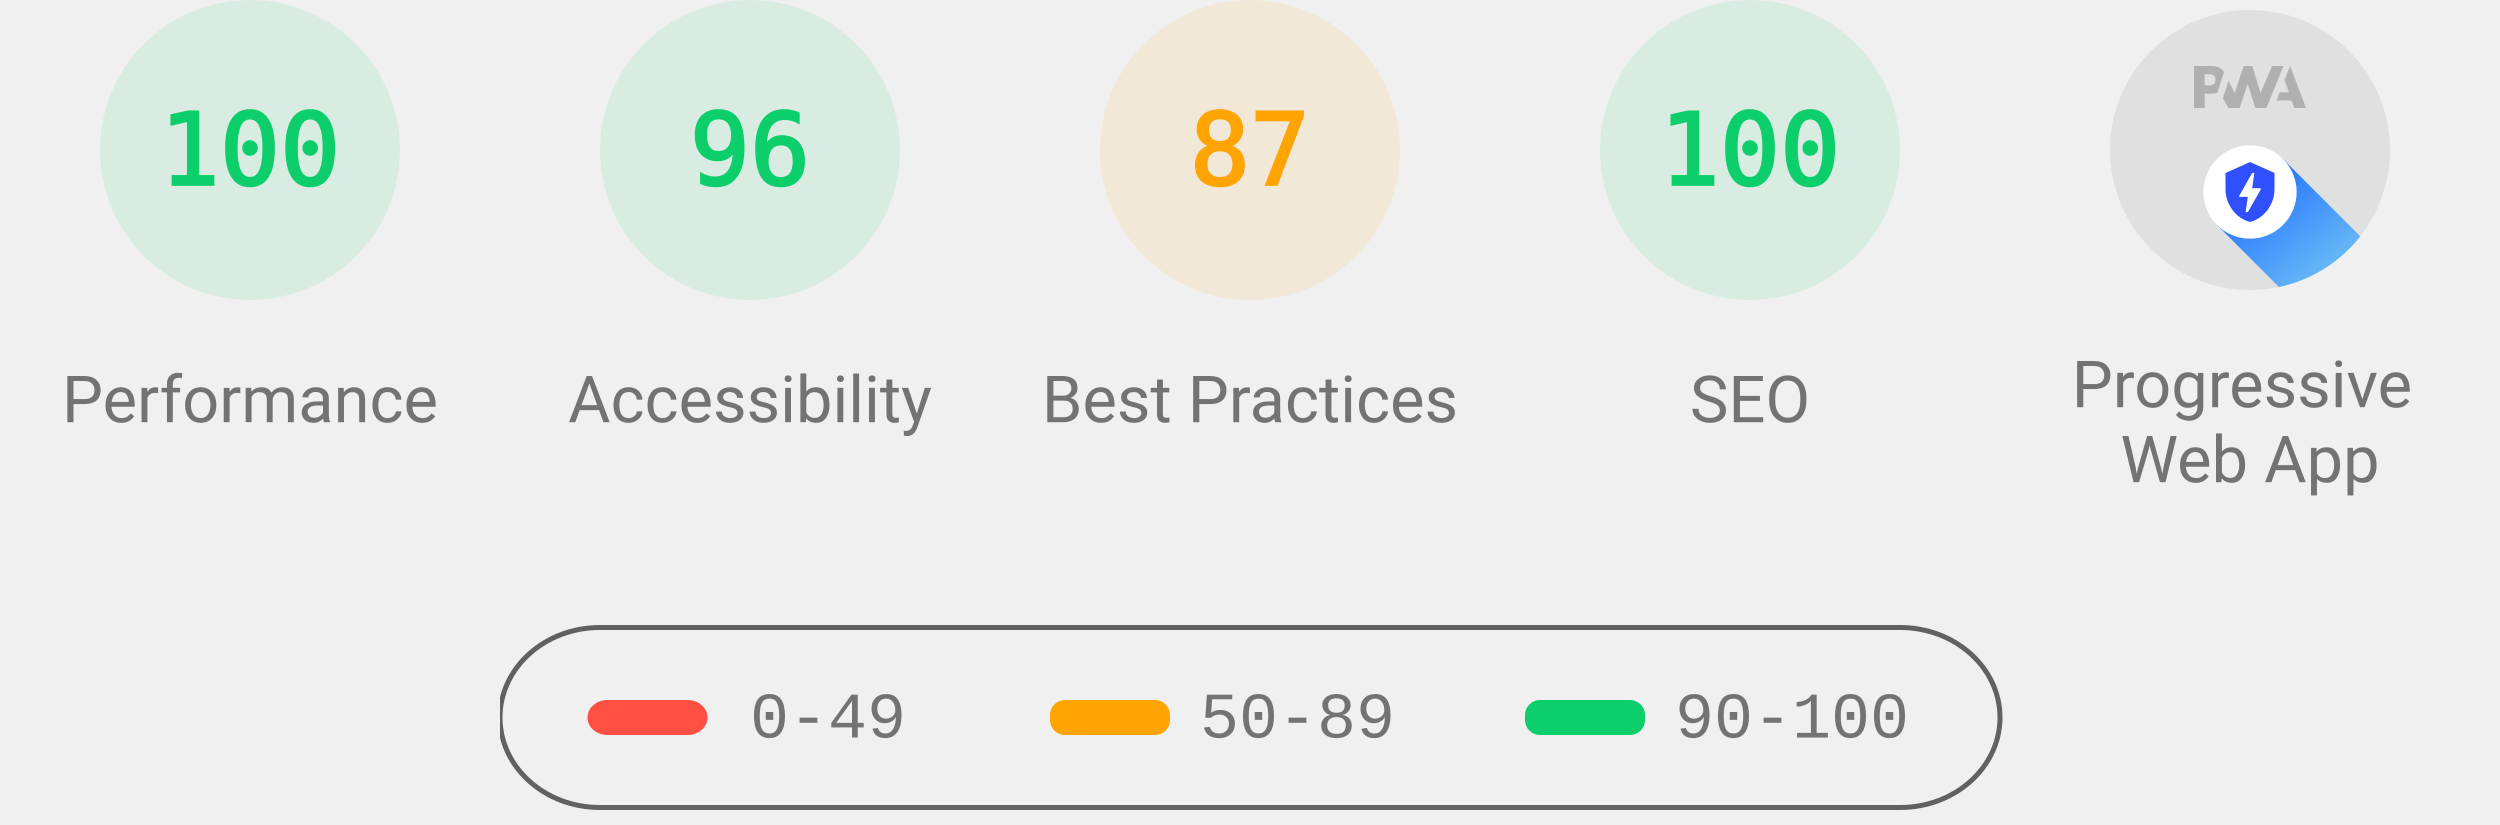
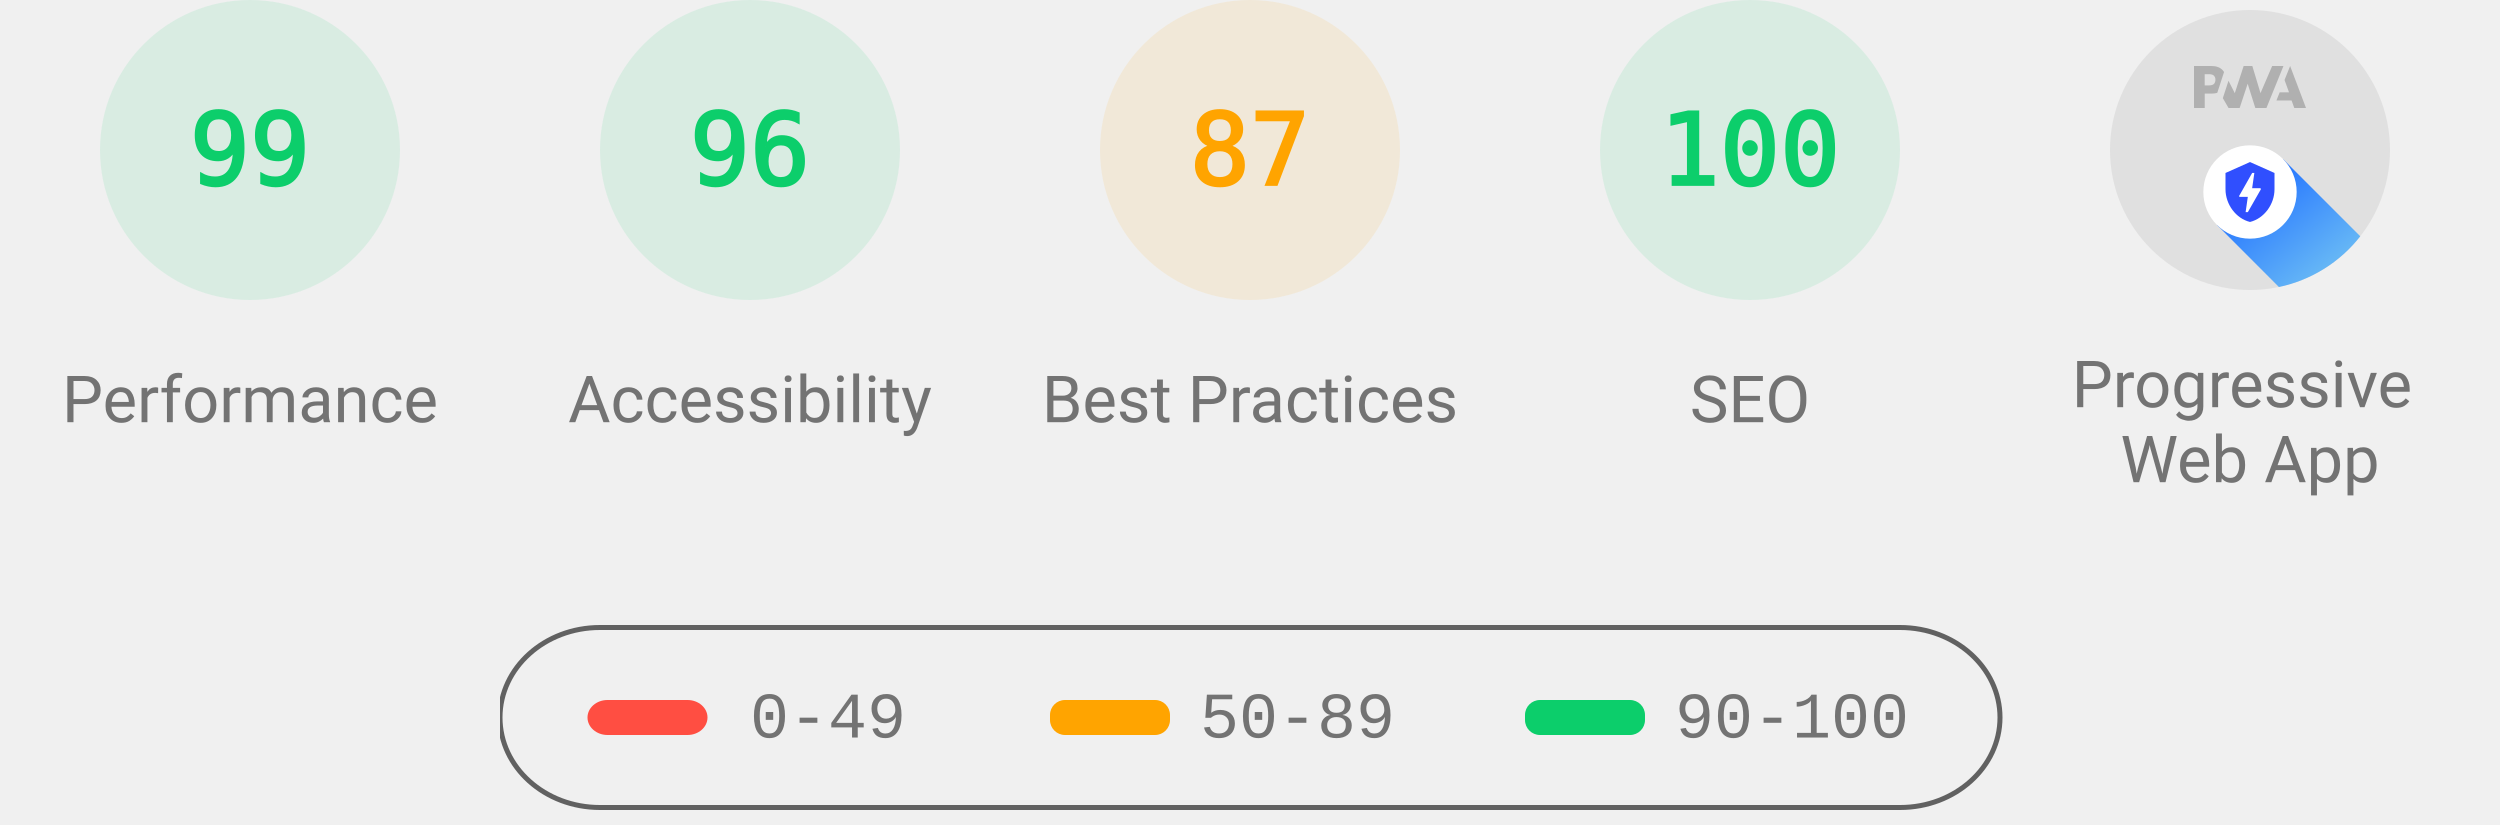
<svg xmlns="http://www.w3.org/2000/svg" class="theme--agnostic" fill="none" width="1000" height="330">
  <style>
			.gauge-base {
				opacity: 0.1
			}

			.gauge-arc {
				fill: none;
				animation-delay: 250ms;
				stroke-linecap: round;
				transform: rotate(-90deg);
				transform-origin: 100px 60px;
				animation: load-gauge 1s ease forwards
			}

			.guage-text {
				font-size: 40px;
				font-family: monospace;
				text-align: center
			}

			.guage-red {
				color: #ff4e42;
				fill: #ff4e42;
				stroke: #ff4e42
			}
			.guage-orange {
				color: #ffa400;
				fill: #ffa400;
				stroke: #ffa400
			}
			.guage-green {
				color: #0cce6b;
				fill: #0cce6b;
				stroke: #0cce6b
			}
			.theme--agnostic .guage-undefined {
				color: #5c5c5c;
				fill: #5c5c5c;
				stroke: #5c5c5c
			}
			.theme--light .guage-undefined {
				color: #1e1e1e;
				fill: #1e1e1e;
				stroke: #1e1e1e
			}
			.theme--dark .guage-undefined {
				color: #f5f5f5;
				fill: #f5f5f5;
				stroke: #f5f5f5
			}

			.guage-title {
				stroke: none;
				font-size: 26px;
				line-height: 26px;
				font-family: Roboto, Halvetica, Arial, sans-serif
			}
			.metric.guage-title {
				font-family: 'Courier New', Courier, monospace
			}
			.theme--agnostic .guage-title {
				color: #737373;
				fill: #737373
			}
			.theme--light .guage-title {
				color: #212121;
				fill: #212121
			}
			.theme--dark .guage-title {
				color: #f5f5f5;
				fill: #f5f5f5
			}

			@keyframes load-gauge {
				from {
					stroke-dasharray: 0 352.858
				}
			}
			.lh-gauge--pwa__disc {
				fill: #e0e0e0
			}
			.lh-gauge--pwa__logo {
				position: relative;
				fill: #b0b0b0
			}
			.lh-gauge--pwa__invisible {
				display: none
			}
			.lh-gauge--pwa__visible {
				display: inline
			}
			.guage-invisible {
				display: none
			}
			.lh-gauge--pwa__logo--primary-color {
				fill: #304ffe
			}
			.theme--agnostic .lh-gauge--pwa__logo--secondary-color {
				fill: #787878
			}
			.theme--light .lh-gauge--pwa__logo--secondary-color {
				fill: #3d3d3d
			}
			.theme--dark .lh-gauge--pwa__logo--secondary-color {
				fill: #d8b6b6
			}
			.theme--light #svg_2 {
				stroke: #00000022
			}
			.theme--agnostic #svg_2 {
				stroke: #616161
			}
			.theme--light #svg_2 {
				stroke: #00000022
			}
			.theme--dark #svg_2 {
				stroke: #f5f5f566
			}
		</style>
  <svg class="guage-div guage-perf guage-green" viewBox="0 0 200 200" width="200" height="200" x="0" y="0">
    <circle class="gauge-base" r="56" cx="100" cy="60" stroke-width="8" />
-     <circle class="gauge-arc guage-arc-1" r="56" cx="100" cy="60" stroke-width="8" style="stroke-dasharray: 351.858, 351.858;" />
-     <text class="guage-text" x="100px" y="60px" alignment-baseline="central" dominant-baseline="central" text-anchor="middle">100</text>
+     <circle class="gauge-arc guage-arc-1" r="56" cx="100" cy="60" stroke-width="8" style="stroke-dasharray: 348.339, 351.858;" />
+     <text class="guage-text" x="100px" y="60px" alignment-baseline="central" dominant-baseline="central" text-anchor="middle">99</text>
    <text class="guage-title" x="100px" y="160px" alignment-baseline="central" dominant-baseline="central" text-anchor="middle">Performance</text>
  </svg>
  <svg class="guage-div guage-acc guage-green" viewBox="0 0 200 200" width="200" height="200" x="200" y="0">
    <circle class="gauge-base" r="56" cx="100" cy="60" stroke-width="8" />
    <circle class="gauge-arc guage-arc-2" r="56" cx="100" cy="60" stroke-width="8" style="stroke-dasharray: 337.784, 351.858;" />
    <text class="guage-text" x="100px" y="60px" alignment-baseline="central" dominant-baseline="central" text-anchor="middle">96</text>
    <text class="guage-title" x="100px" y="160px" alignment-baseline="central" dominant-baseline="central" text-anchor="middle">Accessibility</text>
  </svg>
  <svg class="guage-div guage-best guage-orange" viewBox="0 0 200 200" width="200" height="200" x="400" y="0">
    <circle class="gauge-base" r="56" cx="100" cy="60" stroke-width="8" />
    <circle class="gauge-arc guage-arc-3" r="56" cx="100" cy="60" stroke-width="8" style="stroke-dasharray: 306.116, 351.858;" />
    <text class="guage-text" x="100px" y="60px" alignment-baseline="central" dominant-baseline="central" text-anchor="middle">87</text>
    <text class="guage-title" x="100px" y="160px" alignment-baseline="central" dominant-baseline="central" text-anchor="middle">Best Practices</text>
  </svg>
  <svg class="guage-div guage-seo guage-green" viewBox="0 0 200 200" width="200" height="200" x="600" y="0">
    <circle class="gauge-base" r="56" cx="100" cy="60" stroke-width="8" />
    <circle class="gauge-arc guage-arc-4" r="56" cx="100" cy="60" stroke-width="8" style="stroke-dasharray: 351.858, 351.858;" />
    <text class="guage-text" x="100px" y="60px" alignment-baseline="central" dominant-baseline="central" text-anchor="middle">100</text>
    <text class="guage-title" x="100px" y="160px" alignment-baseline="central" dominant-baseline="central" text-anchor="middle">SEO</text>
  </svg>
  <svg class="guage-div guage-pwa " viewBox="0 0 200 200" width="200" height="200" x="800" y="0">
    <svg viewBox="0 0 60 60" width="112" height="112" x="44" y="4">
      <defs>
        <linearGradient id="lh-gauge--pwa__check-circle__gradient-0" x1="50%" y1="0%" x2="50%" y2="100%">
          <stop stop-color="#00C852" offset="0%" />
          <stop stop-color="#009688" offset="100%" />
        </linearGradient>
        <linearGradient id="lh-gauge--pwa__installable__shadow-gradient-0" x1="76.056%" x2="24.111%" y1="82.995%" y2="24.735%">
          <stop stop-color="#A5D6A7" offset="0%" />
          <stop stop-color="#80CBC4" offset="100%" />
        </linearGradient>
        <linearGradient id="lh-gauge--pwa__fast-reliable__shadow-gradient-0" x1="76.056%" y1="82.995%" x2="25.678%" y2="26.493%">
          <stop stop-color="#64B5F6" offset="0%" />
          <stop stop-color="#2979FF" offset="100%" />
        </linearGradient>
        <g id="lh-gauge--pwa__fast-reliable-badge-0">
          <circle fill="#FFFFFF" cx="10" cy="10" r="10" />
          <path fill="#304FFE" d="M10 3.58l5.25 2.34v3.5c0 3.23-2.24 6.26-5.25 7-3.01-.74-5.25-3.77-5.25-7v-3.5L10 3.58zm-.47 10.74l2.76-4.83.03-.07c.04-.08 0-.24-.22-.24h-1.64l.47-3.26h-.47l-2.7 4.77c-.02.01.05-.1-.04.05-.09.16-.1.31.18.31h1.63l-.47 3.27h.47z" />
        </g>
        <g id="lh-gauge--pwa__installable-badge-0">
          <circle fill="#FFFFFF" cx="10" cy="10" r="10" />
          <path fill="#009688" d="M10 4.167A5.835 5.835 0 0 0 4.167 10 5.835 5.835 0 0 0 10 15.833 5.835 5.835 0 0 0 15.833 10 5.835 5.835 0 0 0 10 4.167zm2.917 6.416h-2.334v2.334H9.417v-2.334H7.083V9.417h2.334V7.083h1.166v2.334h2.334v1.166z" />
        </g>
      </defs>
      <g stroke="none" fill-rule="nonzero">
        <circle class="lh-gauge--pwa__disc" cx="30" cy="30" r="30" />
        <g class="lh-gauge--pwa__logo">
          <path d="M35.66 19.39l.7-1.75h2L37.4 15 38.6 12l3.4 9h-2.51l-.58-1.61z" />
          <path d="M33.52 21l3.65-9h-2.42l-2.5 5.82L30.5 12h-1.86l-1.9 5.82-1.35-2.65-1.21 3.72L25.4 21h2.38l1.72-5.2 1.64 5.2z" />
          <path fill-rule="nonzero" d="M20.3 17.91h1.48c.45 0 .85-.05 1.2-.15l.39-1.18 1.07-3.3a2.64 2.64 0 0 0-.28-.37c-.55-.6-1.36-.91-2.42-.91H18v9h2.3V17.9zm1.96-3.84c.22.22.33.5.33.87 0 .36-.1.65-.29.87-.2.23-.59.35-1.15.35h-.86v-2.41h.87c.52 0 .89.1 1.1.32z" />
        </g>
        <rect class="lh-gauge--pwa__component lh-gauge--pwa__na-line lh-gauge--pwa__invisible" fill="#FFFFFF" x="20" y="32" width="20" height="4" rx="2" />
        <g class="lh-gauge--pwa__component lh-gauge--pwa__fast-reliable-badge lh-gauge--pwa__visible" transform="translate(20, 29)">
          <path fill="url(#lh-gauge--pwa__fast-reliable__shadow-gradient-0)" d="M33.63 19.49A30 30 0 0 1 16.2 30.36L3 17.14 17.14 3l16.49 16.49z" />
          <use href="#lh-gauge--pwa__fast-reliable-badge-0" />
        </g>
        <g class="lh-gauge--pwa__component lh-gauge--pwa__installable-badge lh-gauge--pwa__invisible" transform="translate(20, 29)">
          <path fill="url(#lh-gauge--pwa__installable__shadow-gradient-0)" d="M33.629 19.487c-4.272 5.453-10.391 9.39-17.415 10.869L3 17.142 17.142 3 33.63 19.487z" />
          <use href="#lh-gauge--pwa__installable-badge-0" />
        </g>
        <g class="lh-gauge--pwa__component lh-gauge--pwa__fast-reliable-installable-badges lh-gauge--pwa__invisible">
          <g transform="translate(8, 29)">
            <path fill="url(#lh-gauge--pwa__fast-reliable__shadow-gradient-0)" d="M16.321 30.463L3 17.143 17.142 3l22.365 22.365A29.864 29.864 0 0 1 22 31c-1.942 0-3.84-.184-5.679-.537z" />
            <use href="#lh-gauge--pwa__fast-reliable-badge-0" />
          </g>
          <g transform="translate(32, 29)">
            <path fill="url(#lh-gauge--pwa__installable__shadow-gradient-0)" d="M25.982 11.84a30.107 30.107 0 0 1-13.08 15.203L3 17.143 17.142 3l8.84 8.84z" />
            <use href="#lh-gauge--pwa__installable-badge-0" />
          </g>
        </g>
        <g class="lh-gauge--pwa__component lh-gauge--pwa__check-circle lh-gauge--pwa__invisible" transform="translate(18, 28)">
          <circle fill="#FFFFFF" cx="12" cy="12" r="12" />
          <path fill="url(#lh-gauge--pwa__check-circle__gradient-0)" d="M12 2a10 10 0 1 0 0 20 10 10 0 0 0 0-20zm-2 15l-5-5 1.41-1.41L10 14.17l7.59-7.59L19 8l-9 9z" />
        </g>
      </g>
    </svg>
    <text class="guage-title" y="160px" alignment-baseline="central" dominant-baseline="central" text-anchor="middle">
      <tspan x="100px" dy="-6px">Progressive</tspan>
      <tspan x="100px" dy="30px">Web App</tspan>
    </text>
  </svg>
  <svg width="604" height="76" x="200" y="250">
    <g>
      <rect fill="none" id="canvas_background" height="80" width="604" y="-1" x="-1" />
      <g display="none" overflow="visible" y="0" x="0" height="100%" width="100%" id="canvasGrid">
        <rect fill="url(#gridpattern)" stroke-width="0" y="0" x="0" height="100%" width="100%" />
      </g>
    </g>
    <g>
      <rect fill-opacity="0" stroke-width="2" rx="40" id="svg_2" height="72" width="600" y="1" x="0" fill="#000000" />
      <rect stroke="#000" rx="8" id="svg_3" height="14" width="48" y="30" x="35" stroke-opacity="null" stroke-width="0" fill="#ff4e42" />
      <rect stroke="#000" rx="6" id="svg_4" height="14" width="48" y="30" x="220" stroke-opacity="null" stroke-width="0" fill="#ffa400" />
      <rect stroke="#000" rx="6" id="svg_5" height="14" width="48" y="30" x="410" stroke-opacity="null" stroke-width="0" fill="#0cce6b" />
      <text class="metric guage-title" xml:space="preserve" text-anchor="start" font-size="26" id="svg_6" y="45" x="100" stroke-opacity="null" stroke-width="0" stroke="#000">0-49</text>
      <text class="metric guage-title" xml:space="preserve" text-anchor="start" font-size="26" id="svg_7" y="45" x="280" stroke-opacity="null" stroke-width="0" stroke="#000">50-89</text>
      <text class="metric guage-title" xml:space="preserve" text-anchor="start" font-size="26" id="svg_8" y="45" x="470" stroke-opacity="null" stroke-width="0" stroke="#000">90-100</text>
    </g>
  </svg>
</svg>
